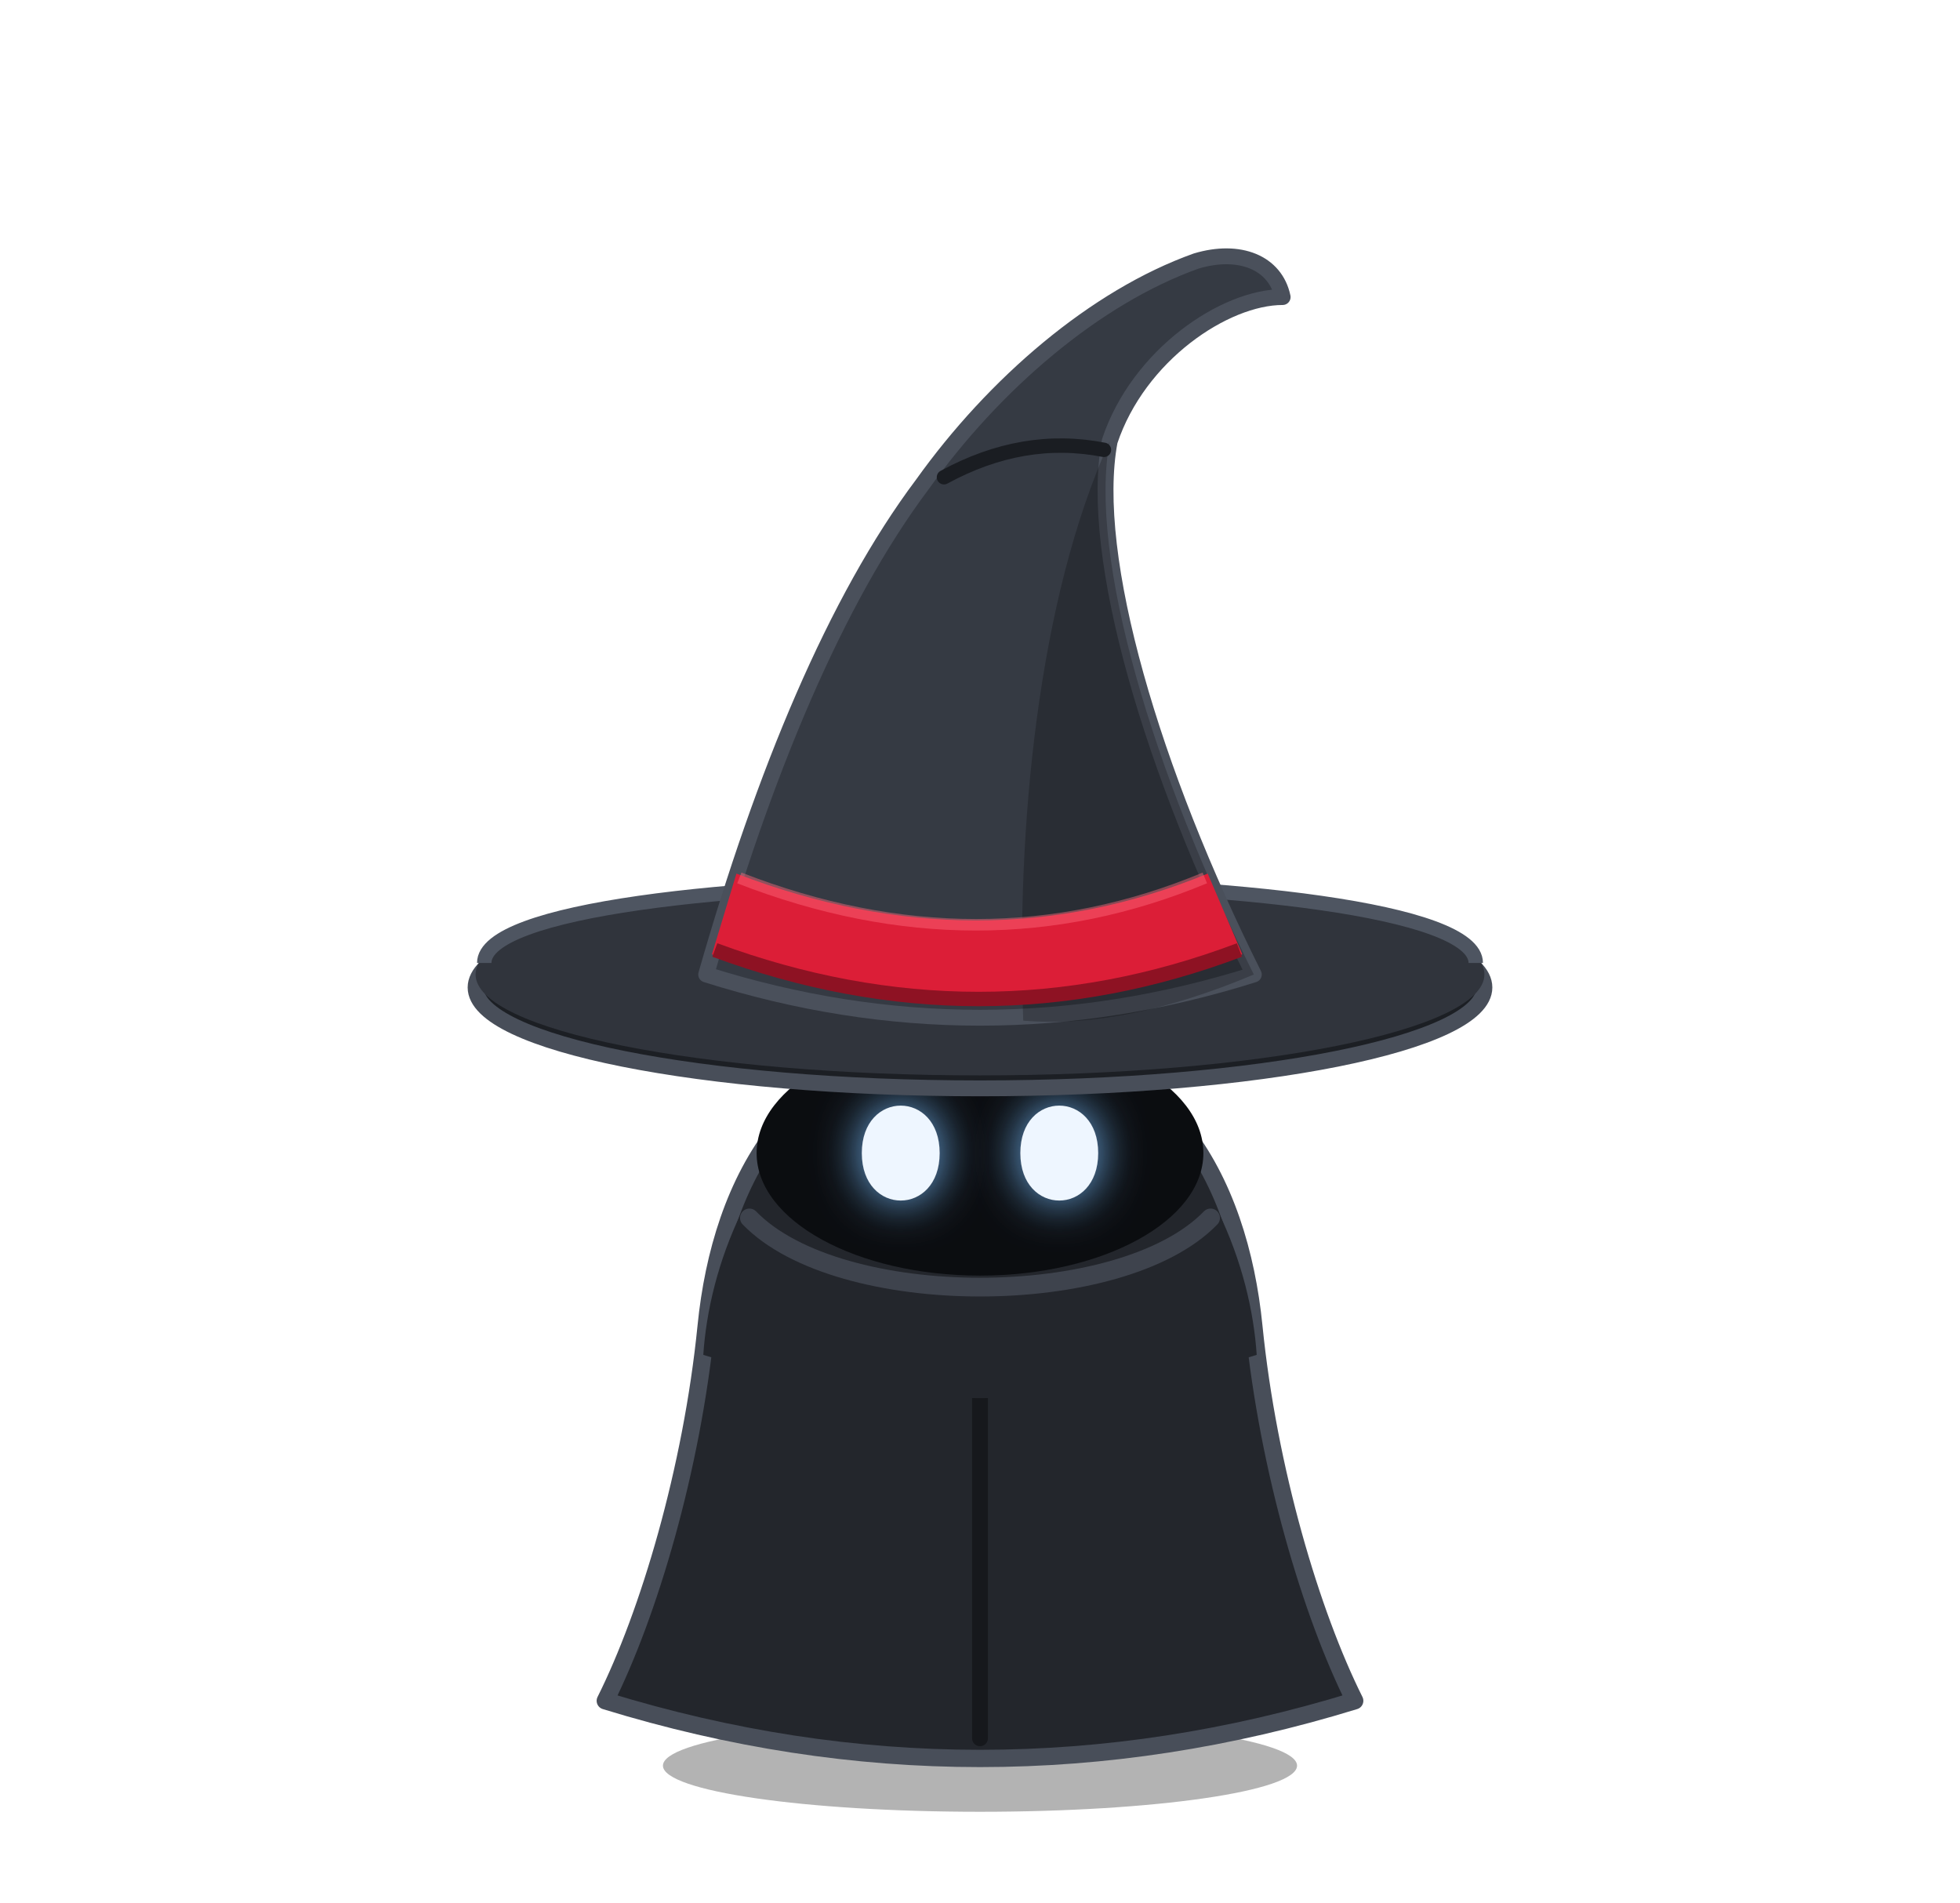
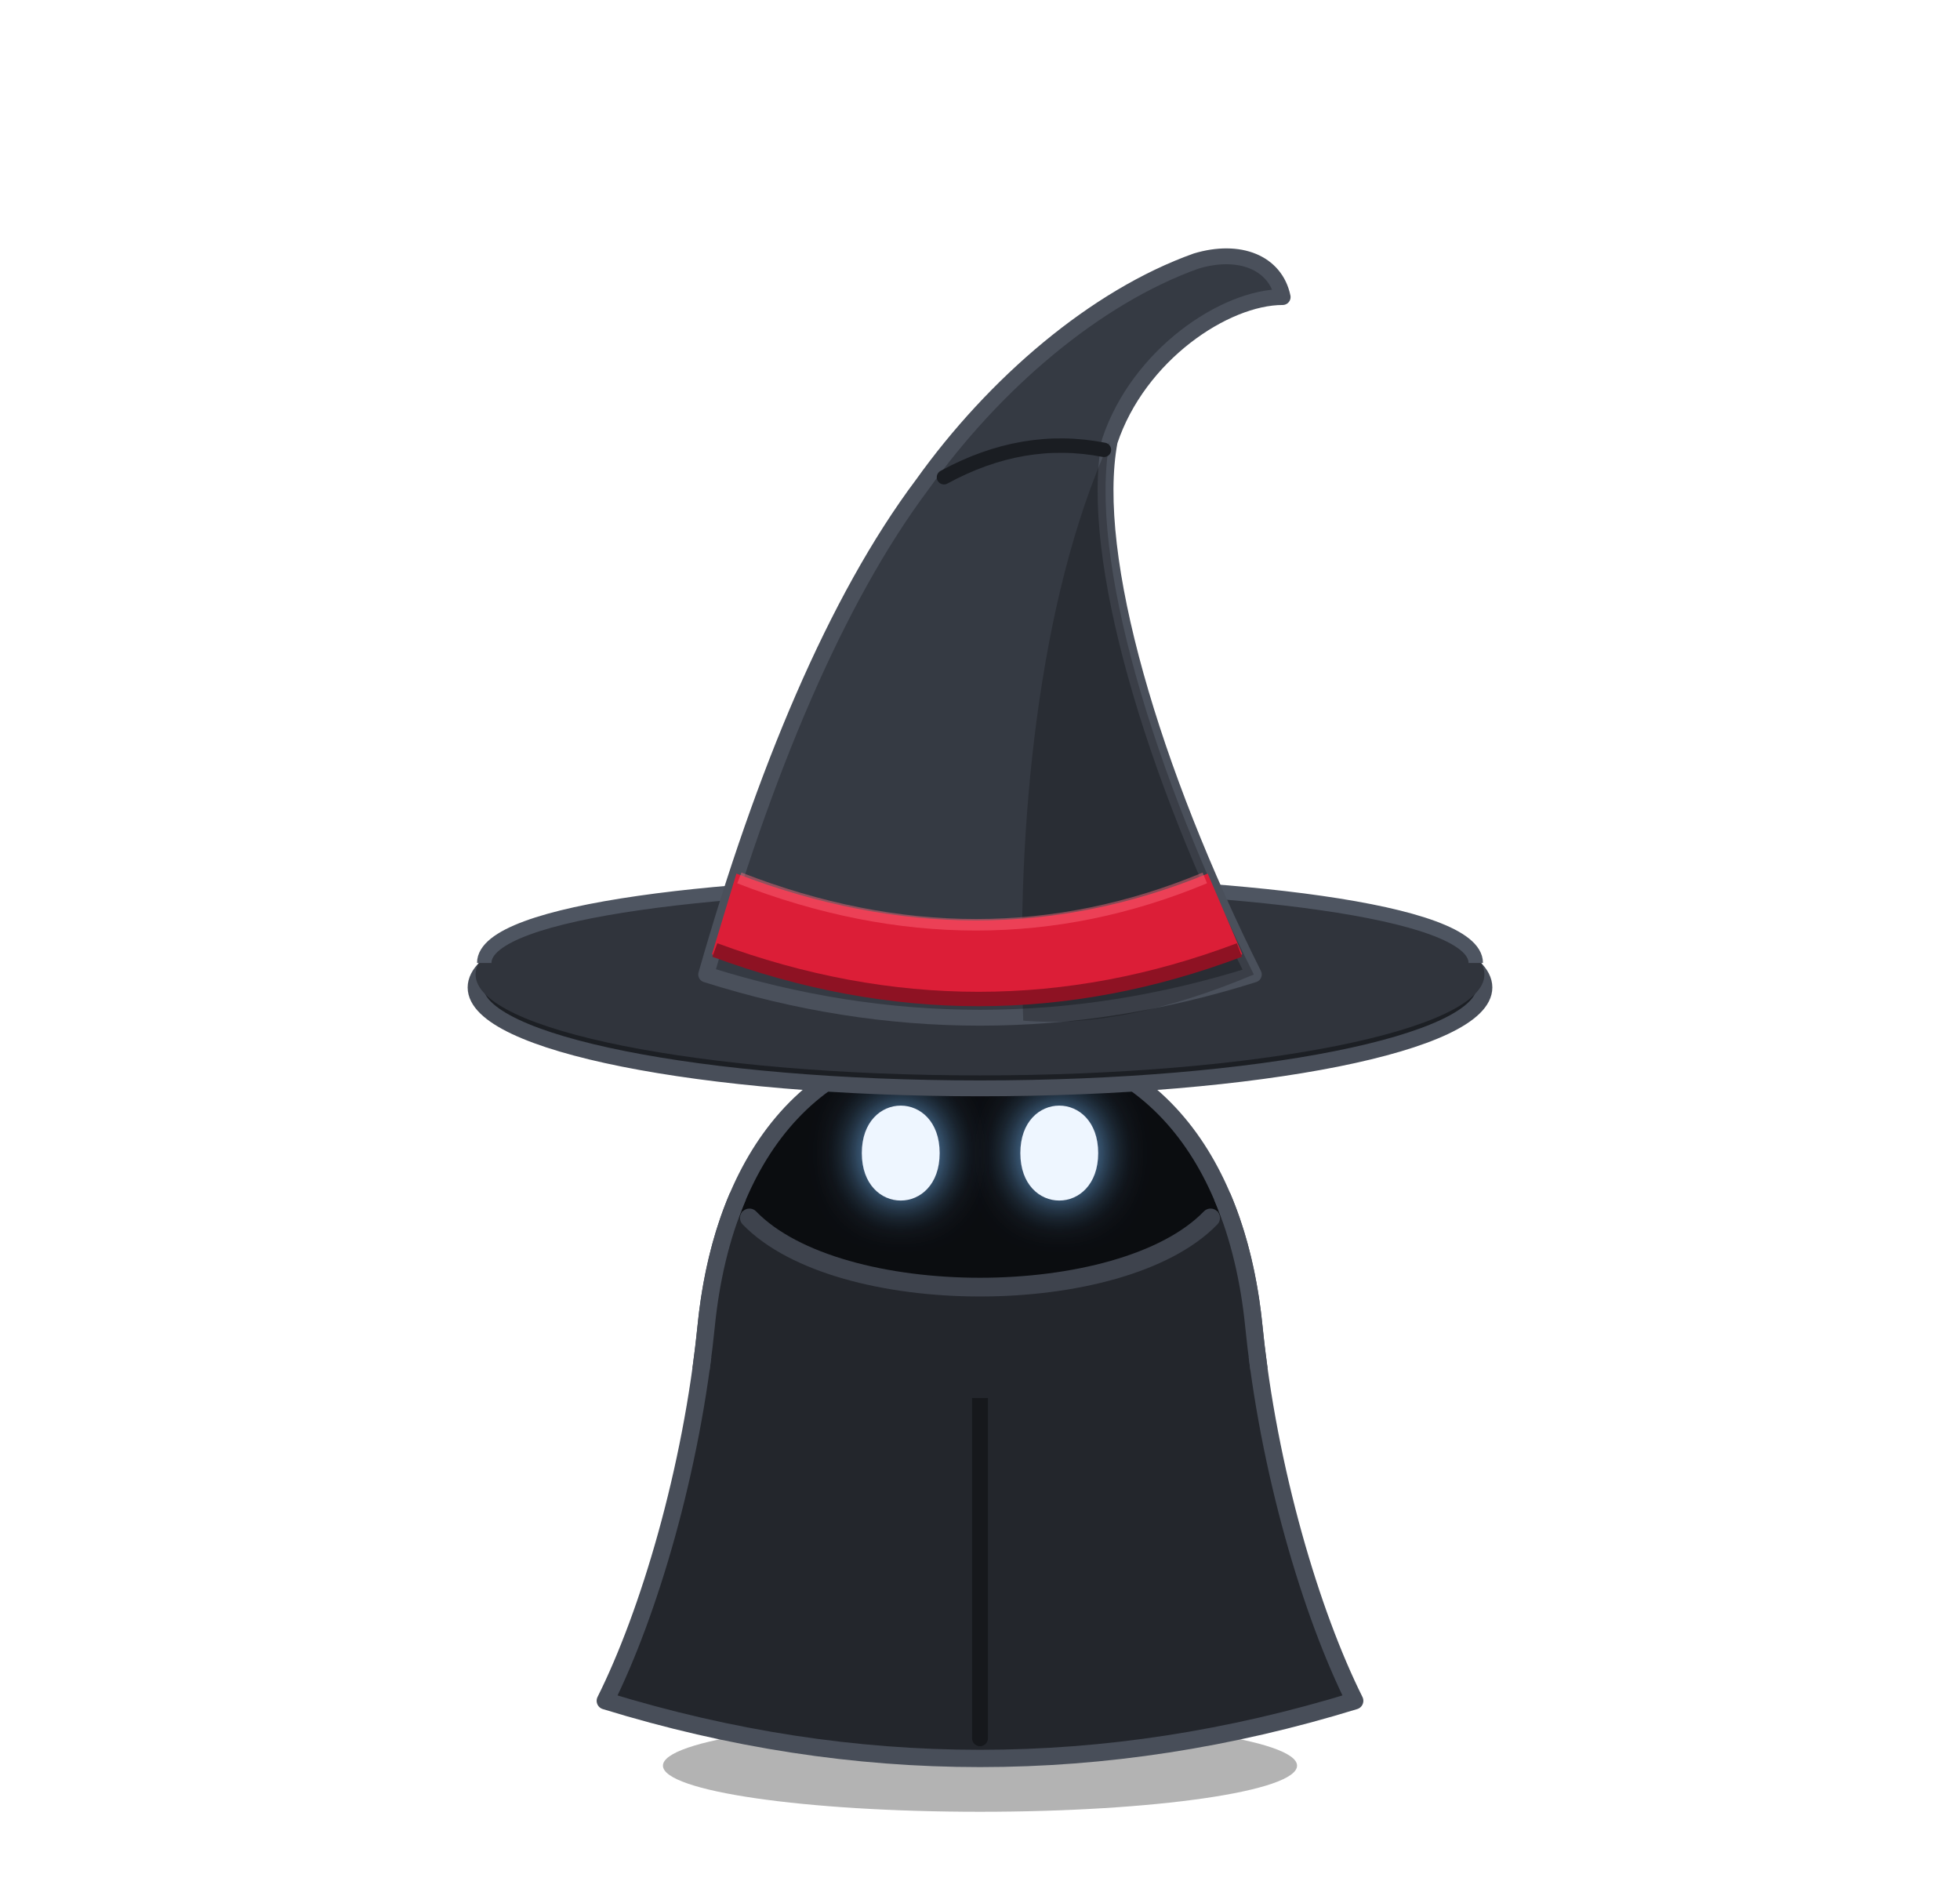
<svg xmlns="http://www.w3.org/2000/svg" width="136" height="132" viewBox="-8 -12 136 132">
  <defs>
    <filter id="wg0" x="-100%" y="-100%" width="300%" height="300%">
      <feGaussianBlur in="SourceAlpha" stdDeviation="1.6" result="b" />
      <feFlood flood-color="#78BEFF" flood-opacity="0.95" />
      <feComposite in2="b" operator="in" />
      <feMerge>
        <feMergeNode />
        <feMergeNode in="SourceGraphic" />
      </feMerge>
    </filter>
  </defs>
  <path d="M38 110.5C38 108.73 47.85 107.3 60 107.3C72.15 107.3 82 108.73 82 110.5C82 112.27 72.15 113.7 60 113.7C47.85 113.7 38 112.27 38 110.5Z" fill="#000000" opacity="0.3" />
  <g transform="translate(60 110) rotate(0 0 0) scale(1 1) translate(-60 -110) translate(0 0)">
-     <path d="M60 60C47 60 42 70 41 80C40 90 37 100 34 106Q60 114 86 106C83 100 80 90 79 80C78 70 73 60 60 60Z" fill="#23262C" stroke="#484E59" stroke-width="1.2" stroke-linejoin="round" />
+     <path d="M60 60C47 60 42 70 41 80C40 90 37 100 34 106Q60 114 86 106C83 100 80 90 79 80C78 70 73 60 60 60Z" fill="#23262C" />
    <path d="M60 85L60 108.6" fill="none" stroke="#16181C" stroke-width="1.1" stroke-linecap="round" />
-     <path d="M44.5 68C44.5 63.31 51.44 59.5 60 59.5C68.56 59.5 75.5 63.31 75.5 68C75.5 72.69 68.56 76.5 60 76.5C51.44 76.5 44.5 72.69 44.5 68Z" fill="#0B0D10" />
+     <path d="M60 60C50.32 60 45.08 65.54 42.62 72.5L43.5 72.5C50 79 70 79 76.5 72.5L77.38 72.5C74.92 65.54 69.68 60 60 60Z" fill="#0B0D10" />
+     <path d="M60 60C47 60 42 70 41 80C40 90 37 100 34 106Q60 114 86 106C83 100 80 90 79 80C78 70 73 60 60 60Z" fill="none" stroke="#484E59" stroke-width="1.2" stroke-linejoin="round" />
    <path d="M51.8 68C51.8 63.61 57.2 63.61 57.2 68C57.2 72.39 51.8 72.39 51.8 68Z" fill="#EEF6FF" filter="url(#wg0)" />
    <path d="M62.8 68C62.8 63.61 68.2 63.61 68.2 68C68.2 72.39 62.8 72.39 62.8 68Z" fill="#EEF6FF" filter="url(#wg0)" />
    <path d="M43.5 72C50 78.5 70 78.5 76.5 72C78.2 75.5 79 79 79.2 82Q60 88 40.8 82C41 79 41.8 75.5 43.5 72Z" fill="#23262C" />
+     <path d="M43.2 71C42 73.8 41.31 76.9 41 80C40.9 81 40.78 82 40.64 83M76.8 71C78 73.8 78.69 76.9 79 80C79.1 81 79.22 82 79.36 83" fill="none" stroke="#484E59" stroke-width="1.2" />
    <path d="M44 72.5C50.2 78.9 69.8 78.9 76 72.5" fill="none" stroke="#3E434D" stroke-width="1.3" stroke-linecap="round" />
    <g transform="translate(0 -0.39) rotate(0 60 56) rotate(0 25 56)">
      <path d="M25 56.9C25 53.03 40.67 49.9 60 49.9C79.33 49.9 95 53.03 95 56.9C95 60.77 79.33 63.9 60 63.9C40.67 63.9 25 60.77 25 56.9Z" fill="#1C1F24" stroke="#484E59" stroke-width="1.1" />
      <path d="M25 56C25 52.13 40.67 49 60 49C79.33 49 95 52.13 95 56C95 59.87 79.33 63 60 63C40.67 63 25 59.87 25 56Z" fill="#30343C" />
      <path d="M25.6 55.2C25.6 47.8 94.4 47.8 94.4 55.2" fill="none" stroke="#4E5561" stroke-width="1" />
      <path d="M41 56C45 42 50 30 56 22C61 15 68 9 75 6.5C78 5.6 80.5 6.6 81 9C77 9 71 13 69 19C67.5 27 72 42 79 56Q60 62 41 56Z" fill="#353A43" stroke="#4A505B" stroke-width="1.1" stroke-linejoin="round" />
      <path d="M69 19C67.5 27 72 42 79 56Q70 59.8 63 59.2C62.5 46 64 30 69 19Z" fill="#000000" opacity="0.22" />
      <path d="M57.5 21.5Q63 18.5 68.6 19.6" fill="none" stroke="#1A1D22" stroke-width="1" stroke-linecap="round" />
      <path d="M43.1 49Q60 55.5 75.8 49L78.2 54.6Q60 61.4 41.4 54.6Z" fill="#DC1E37" />
      <path d="M43.3 49.3Q60 55.8 75.6 49.3" fill="none" stroke="#FF6B7D" stroke-width="0.8" opacity="0.45" />
      <path d="M41.6 54.3Q60 61.1 78 54.3" fill="none" stroke="#8E1223" stroke-width="1" />
    </g>
  </g>
</svg>
